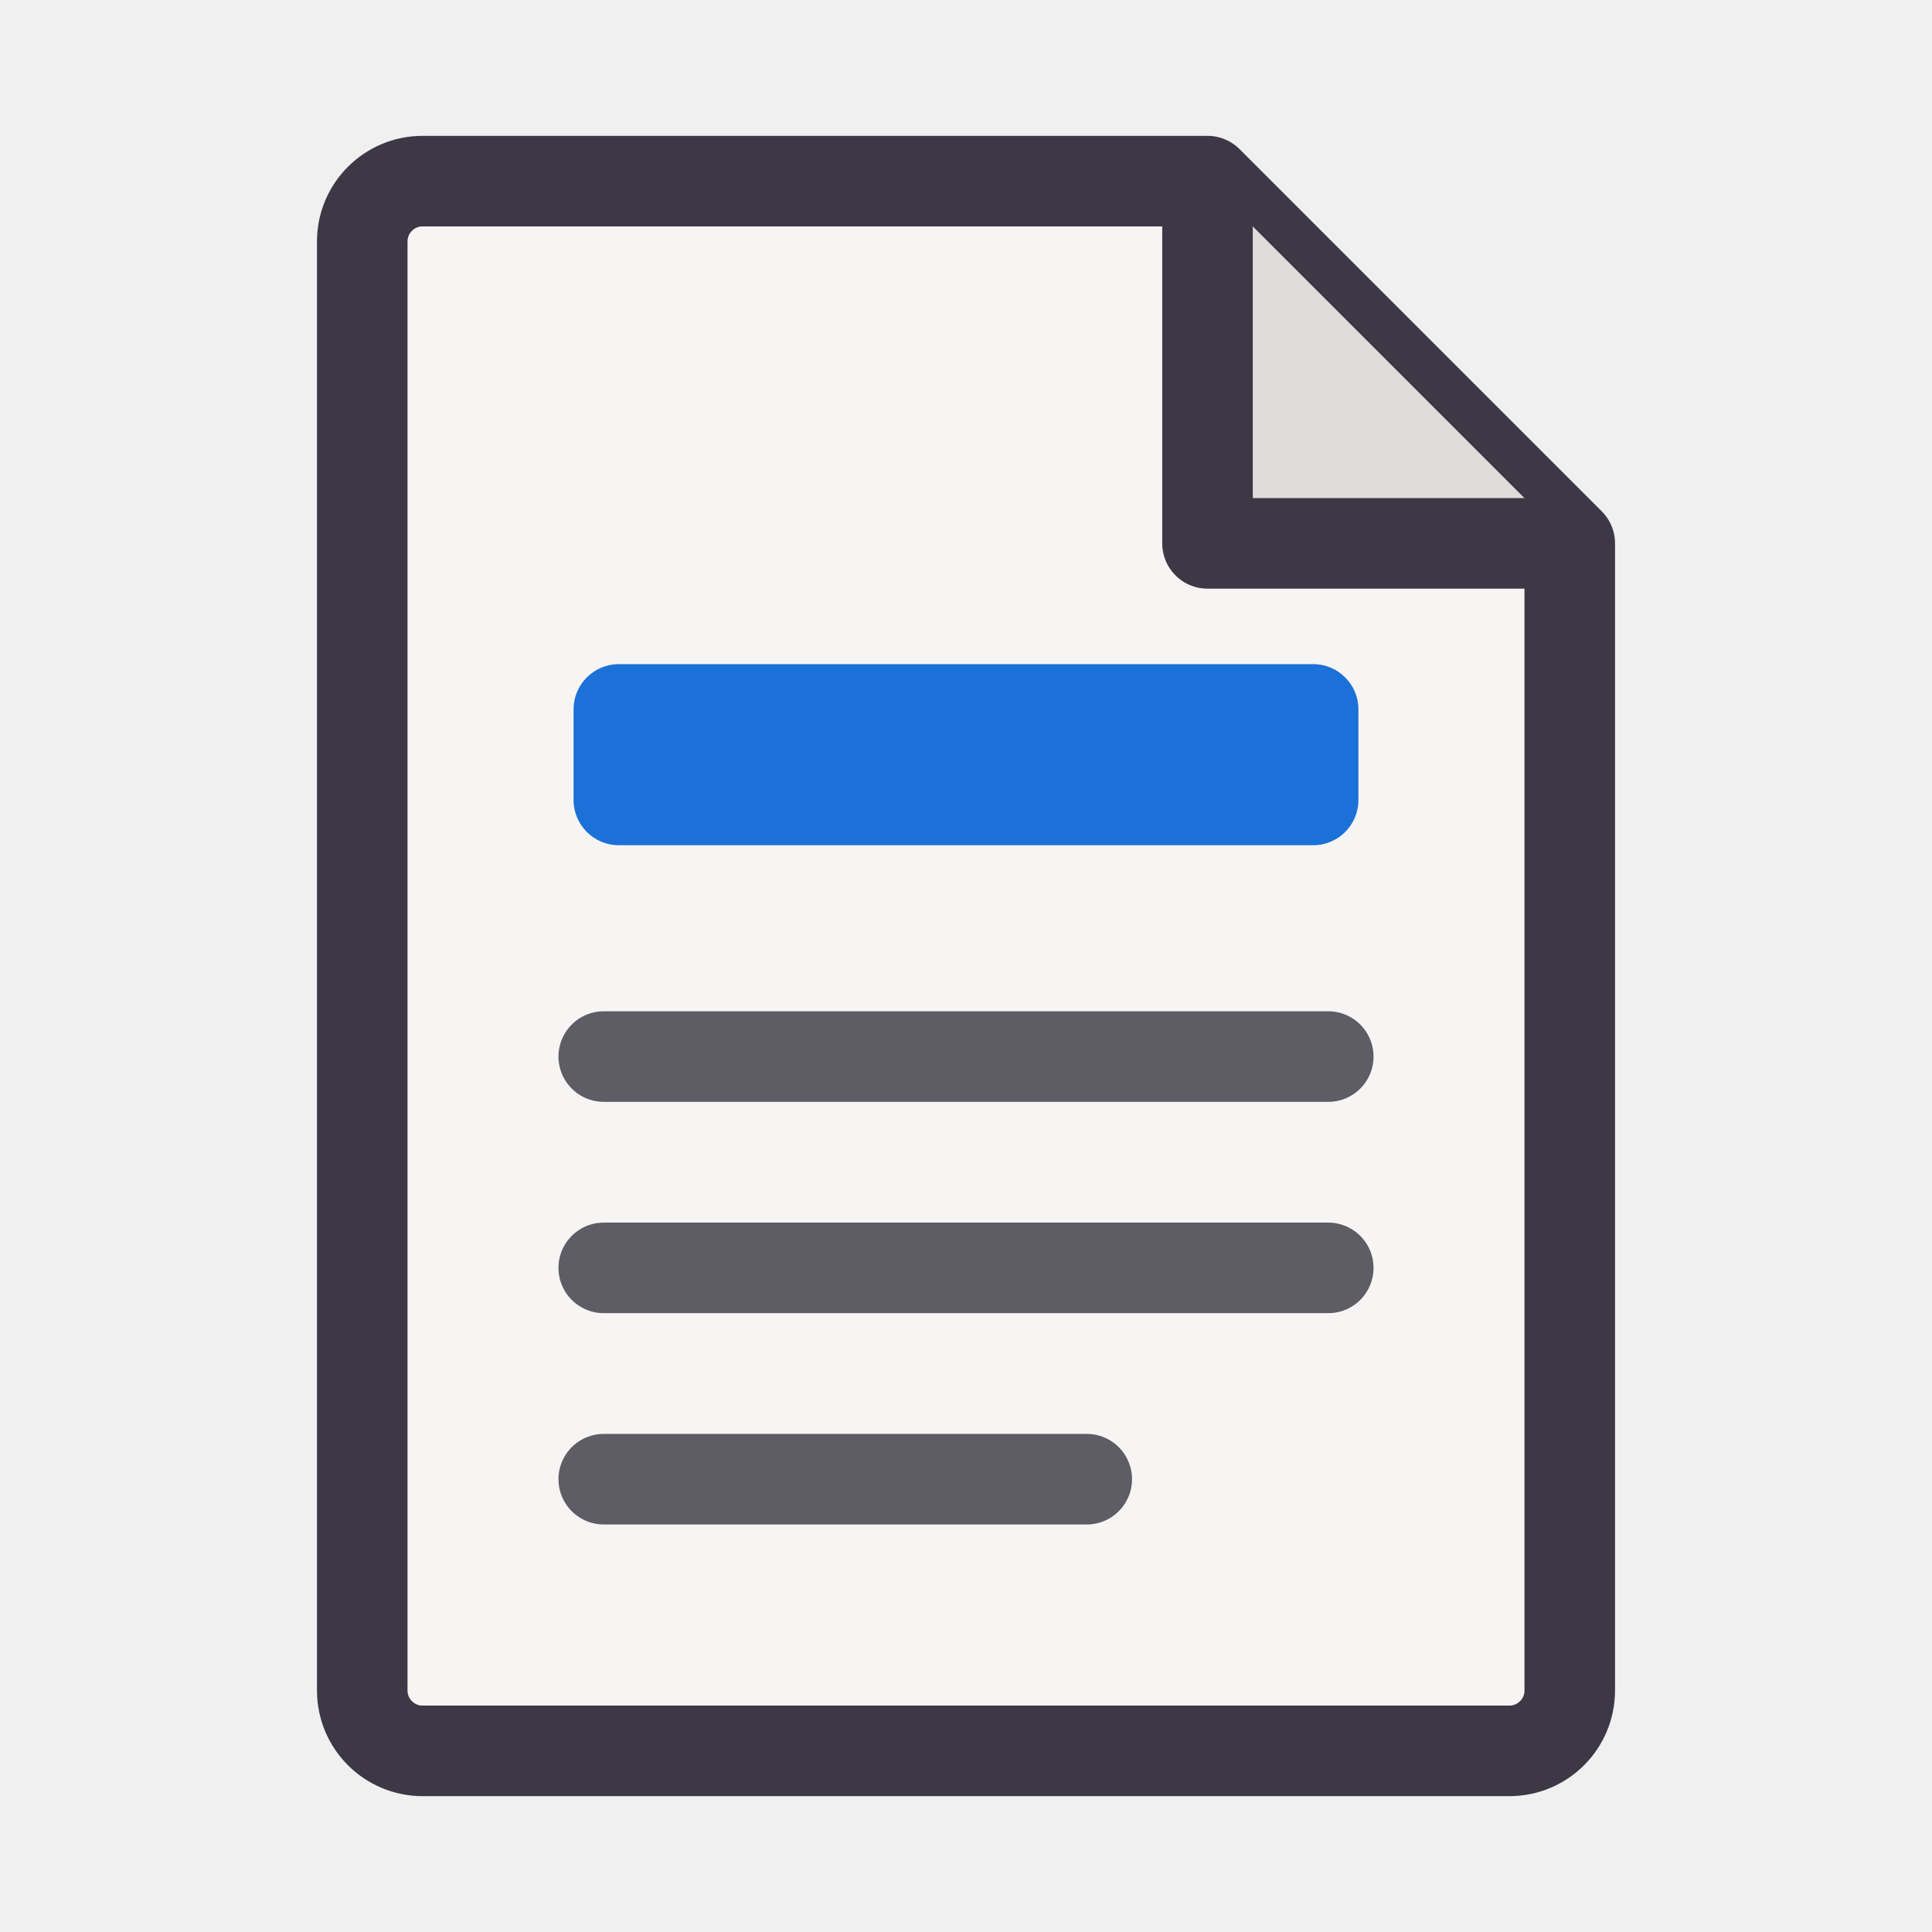
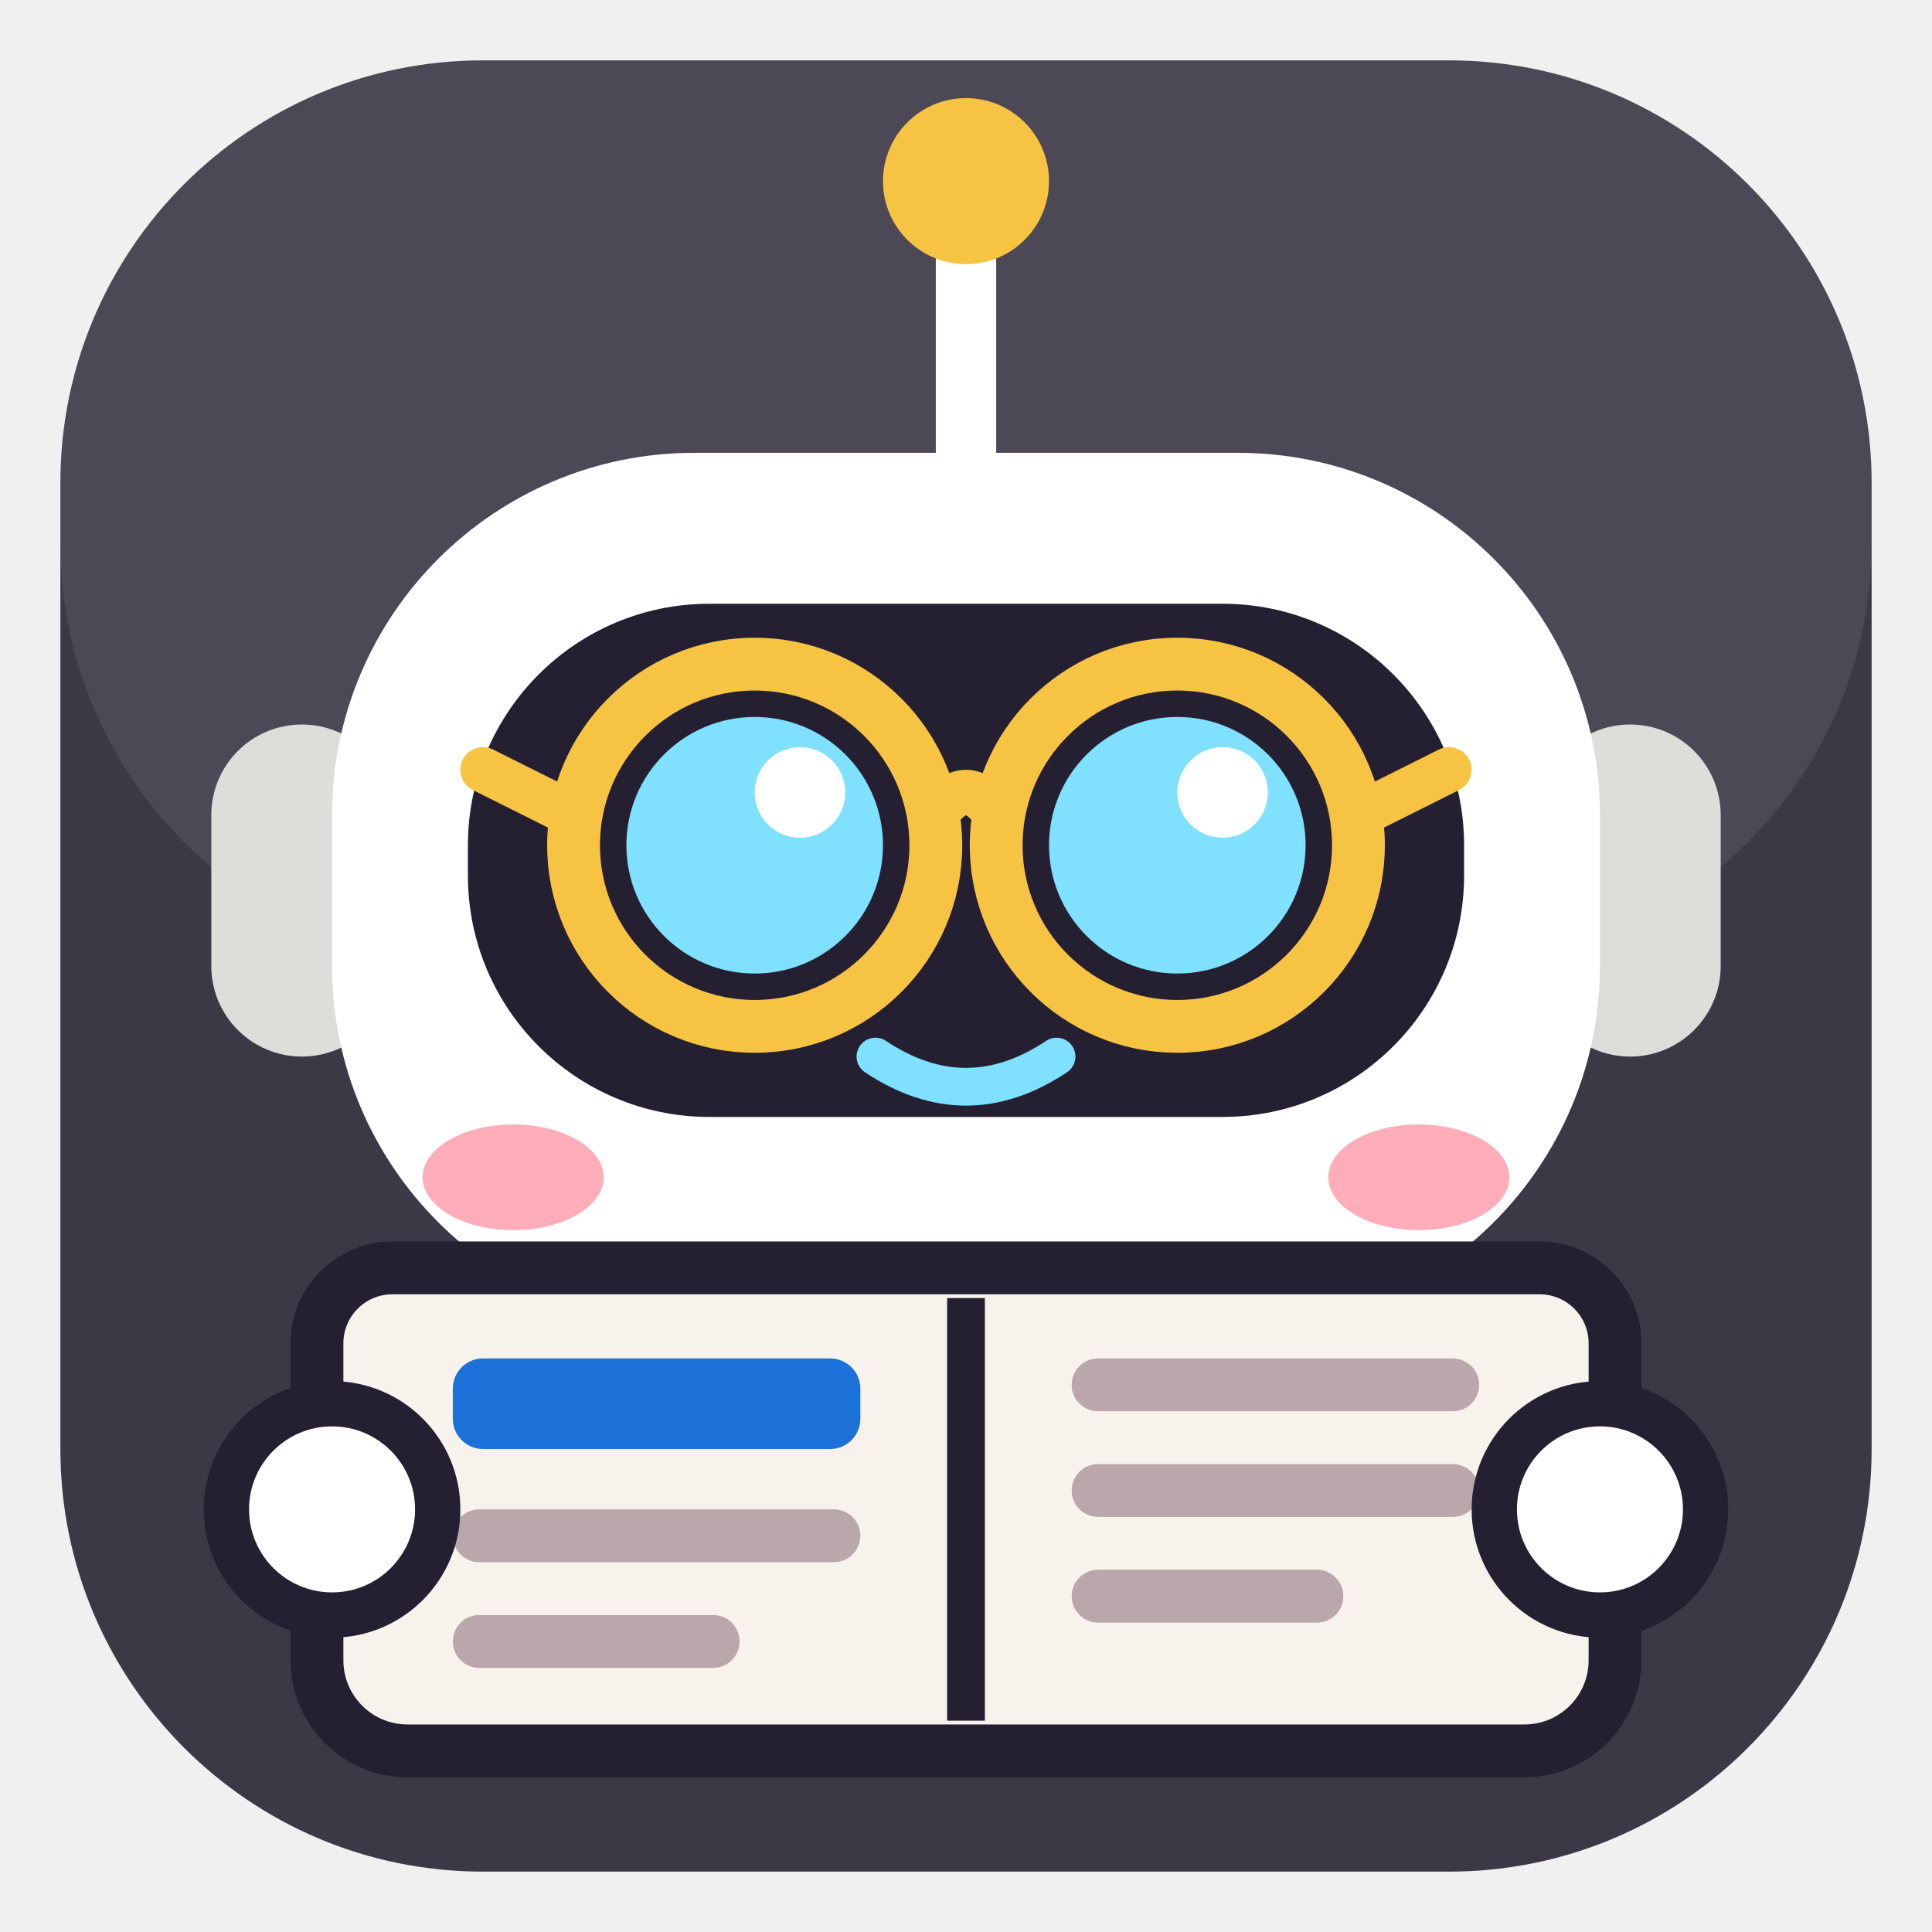
- <svg xmlns="http://www.w3.org/2000/svg" width="64" height="64" viewBox="0 0 64 64">
-   <path d="M14 6h26l12 12v38a2 2 0 0 1-2 2H14a2 2 0 0 1-2-2V8a2 2 0 0 1 2-2z" fill="#f6f5f4" stroke="#3d3846" stroke-width="3" stroke-linejoin="round" />
-   <path d="M40 6v12h12" fill="#deddda" stroke="#3d3846" stroke-width="3" stroke-linejoin="round" />
-   <rect x="19" y="22" width="26" height="6" rx="1.5" fill="#1c71d8" />
-   <g stroke="#5e5c64" stroke-width="3" stroke-linecap="round">
-     <line x1="20" y1="35" x2="44" y2="35" />
-     <line x1="20" y1="42" x2="44" y2="42" />
-     <line x1="20" y1="49" x2="36" y2="49" />
-   </g>
+ <svg xmlns="http://www.w3.org/2000/svg" viewBox="0 0 128 128" width="128" height="128">
+   <rect x="4" y="4" width="120" height="120" rx="28" fill="#3d3846" />
+   <rect x="4" y="4" width="120" height="60" rx="28" fill="#ffffff" opacity="0.08" />
+   <line x1="64" y1="31" x2="64" y2="14" stroke="#ffffff" stroke-width="4" stroke-linecap="round" />
+   <circle cx="64" cy="12" r="5.5" fill="#f6c343" />
+   <rect x="14" y="48" width="12" height="22" rx="6" fill="#deddda" />
+   <rect x="102" y="48" width="12" height="22" rx="6" fill="#deddda" />
+   <rect x="22" y="30" width="84" height="58" rx="24" fill="#ffffff" />
+   <rect x="31" y="40" width="66" height="34" rx="16" fill="#241f31" />
+   <circle cx="50" cy="56" r="8.5" fill="#7fe0ff" />
+   <circle cx="78" cy="56" r="8.5" fill="#7fe0ff" />
+   <circle cx="53" cy="52.5" r="3" fill="#ffffff" />
+   <circle cx="81" cy="52.5" r="3" fill="#ffffff" />
+   <circle cx="50" cy="56" r="12" fill="none" stroke="#f6c343" stroke-width="3.5" />
+   <circle cx="78" cy="56" r="12" fill="none" stroke="#f6c343" stroke-width="3.5" />
+   <path d="M62 54 Q64 51 66 54" fill="none" stroke="#f6c343" stroke-width="3" stroke-linecap="round" />
+   <path d="M38 54 L32 51 M90 54 L96 51" stroke="#f6c343" stroke-width="3" stroke-linecap="round" />
+   <path d="M58 70 Q64 74 70 70" fill="none" stroke="#7fe0ff" stroke-width="2.5" stroke-linecap="round" />
+   <ellipse cx="34" cy="78" rx="6" ry="3.5" fill="#ff9aa8" opacity="0.8" />
+   <ellipse cx="94" cy="78" rx="6" ry="3.5" fill="#ff9aa8" opacity="0.8" />
+   <path d="M26 84 H102 a5 5 0 0 1 5 5 V110 a6 6 0 0 1 -6 6 H27 a6 6 0 0 1 -6 -6 V89 a5 5 0 0 1 5 -5 Z" fill="#f7f3ec" stroke="#241f31" stroke-width="3.5" stroke-linejoin="round" />
+   <line x1="64" y1="86" x2="64" y2="114" stroke="#241f31" stroke-width="2.5" />
+   <rect x="30" y="90" width="27" height="6" rx="2" fill="#1c71d8" />
+   <rect x="30" y="100" width="27" height="3.5" rx="1.75" fill="#b9a7ab" />
+   <rect x="30" y="107" width="19" height="3.5" rx="1.75" fill="#b9a7ab" />
+   <rect x="71" y="90" width="27" height="3.5" rx="1.75" fill="#b9a7ab" />
+   <rect x="71" y="97" width="27" height="3.5" rx="1.75" fill="#b9a7ab" />
+   <rect x="71" y="104" width="18" height="3.5" rx="1.75" fill="#b9a7ab" />
+   <circle cx="22" cy="100" r="7" fill="#ffffff" stroke="#241f31" stroke-width="3" />
+   <circle cx="106" cy="100" r="7" fill="#ffffff" stroke="#241f31" stroke-width="3" />
</svg>
